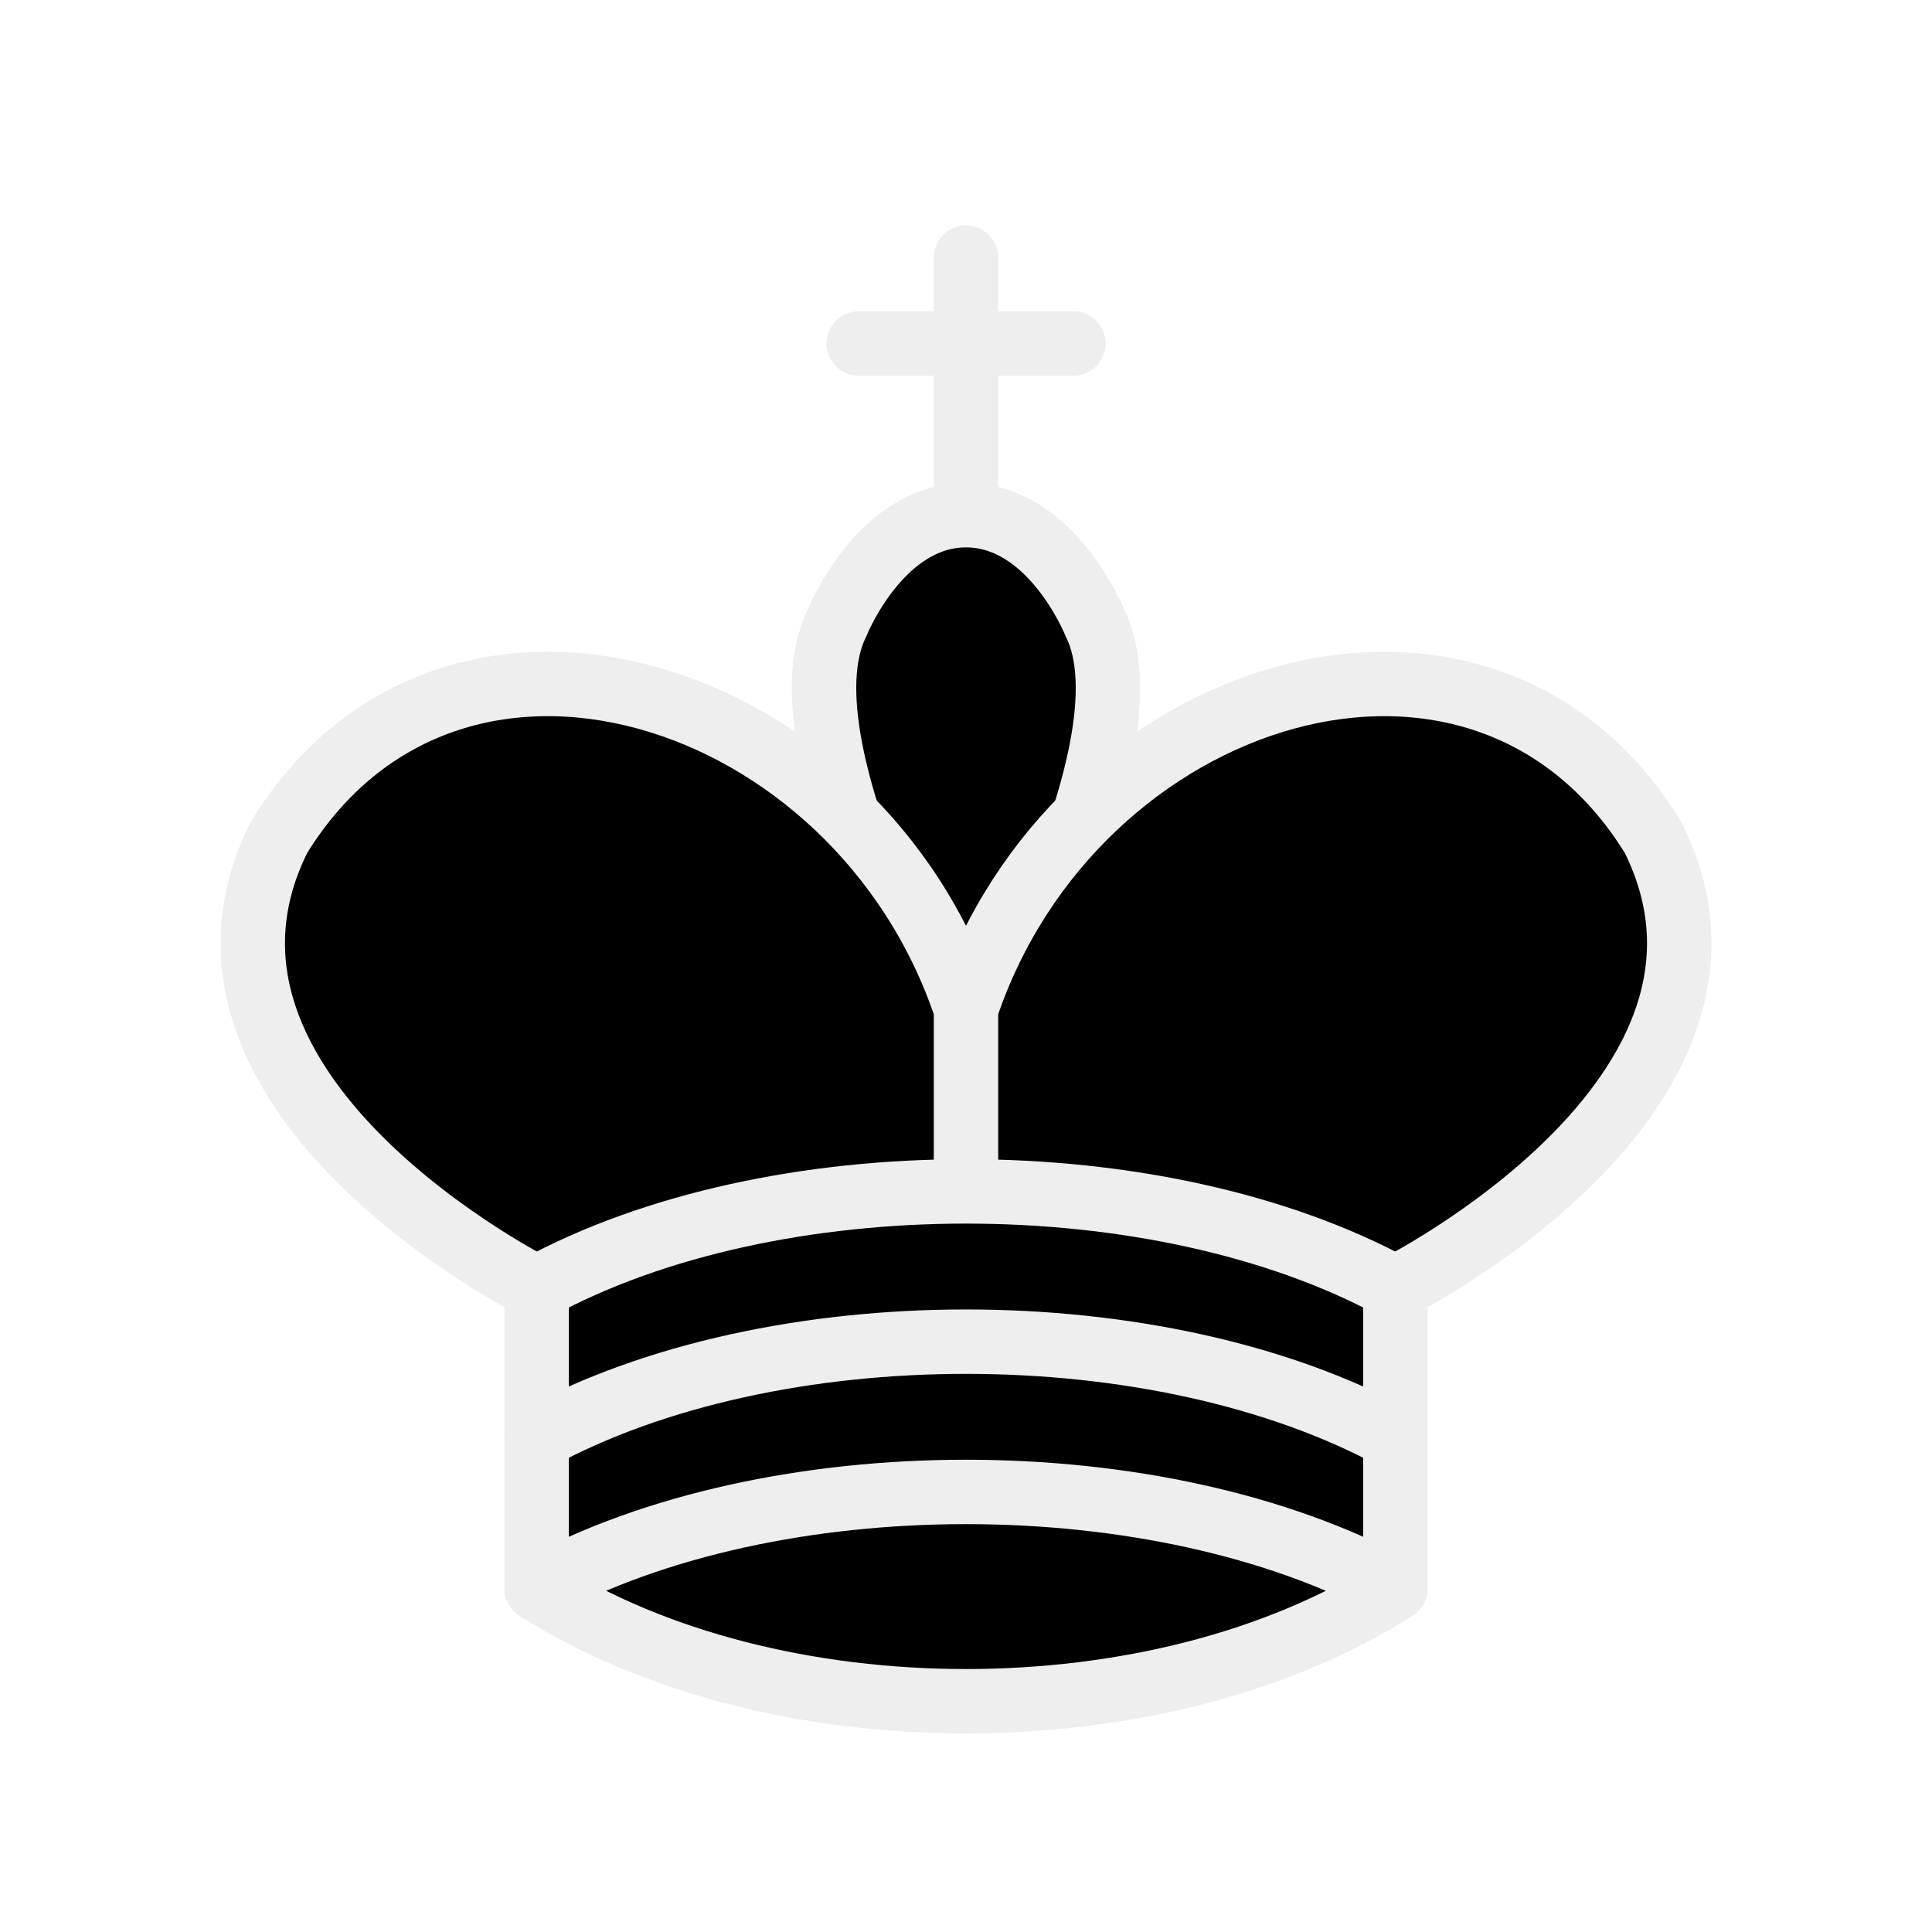
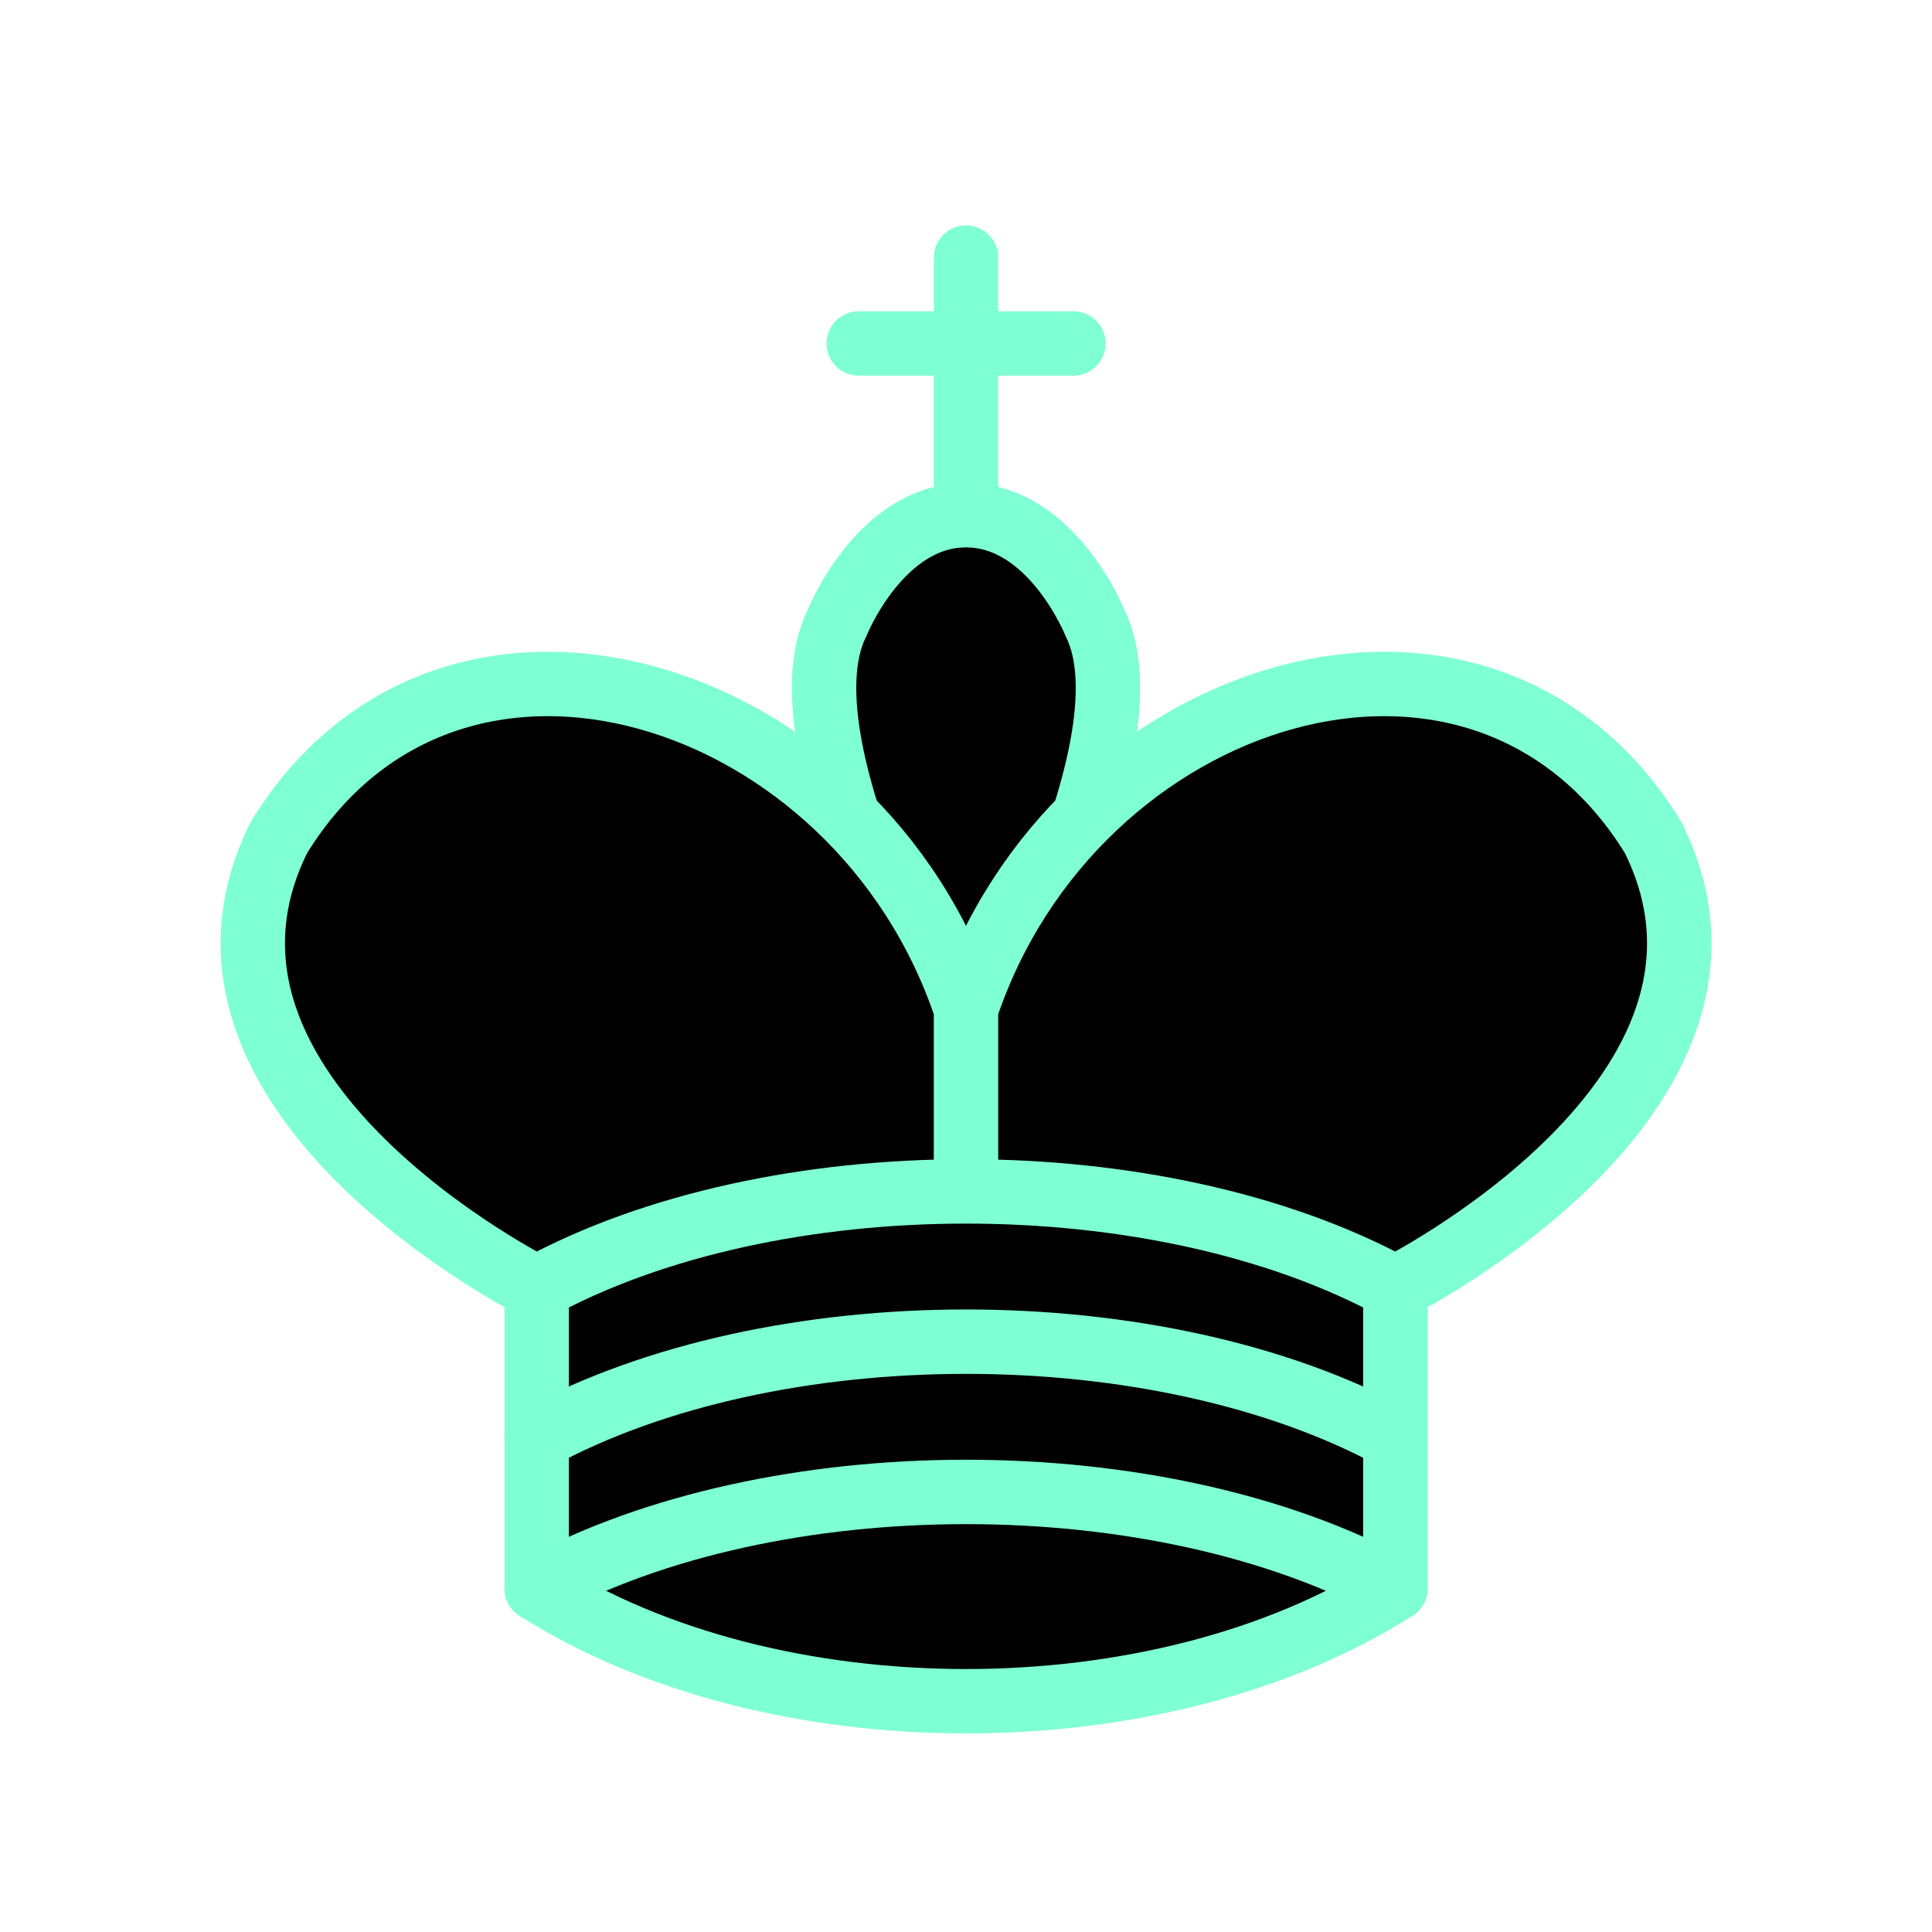
<svg xmlns="http://www.w3.org/2000/svg" width="45" height="45">
-   <g fill="none" fill-rule="evenodd" stroke="#eeeeee" stroke-linecap="round" stroke-linejoin="round" stroke-width="1.5">
+   <g fill="none" fill-rule="evenodd" stroke="#7fffd4" stroke-linecap="round" stroke-linejoin="round" stroke-width="1.5">
    <path stroke-linejoin="miter" d="M22.5 11.63V6M20 8h5" />
    <path fill="#000" stroke-linecap="butt" stroke-linejoin="miter" d="M22.5 25s4.5-7.5 3-10.5c0 0-1-2.5-3-2.5s-3 2.5-3 2.5c-1.5 3 3 10.5 3 10.5" />
    <path fill="#000" d="M12.5 37c5.5 3.5 14.5 3.5 20 0v-7s9-4.5 6-10.5c-4-6.5-13.5-3.5-16 4V27v-3.5c-2.5-7.5-12-10.5-16-4-3 6 6 10.5 6 10.5v7" />
    <path d="M12.5 30c5.5-3 14.5-3 20 0m-20 3.5c5.5-3 14.5-3 20 0m-20 3.5c5.5-3 14.5-3 20 0" />
  </g>
</svg>
